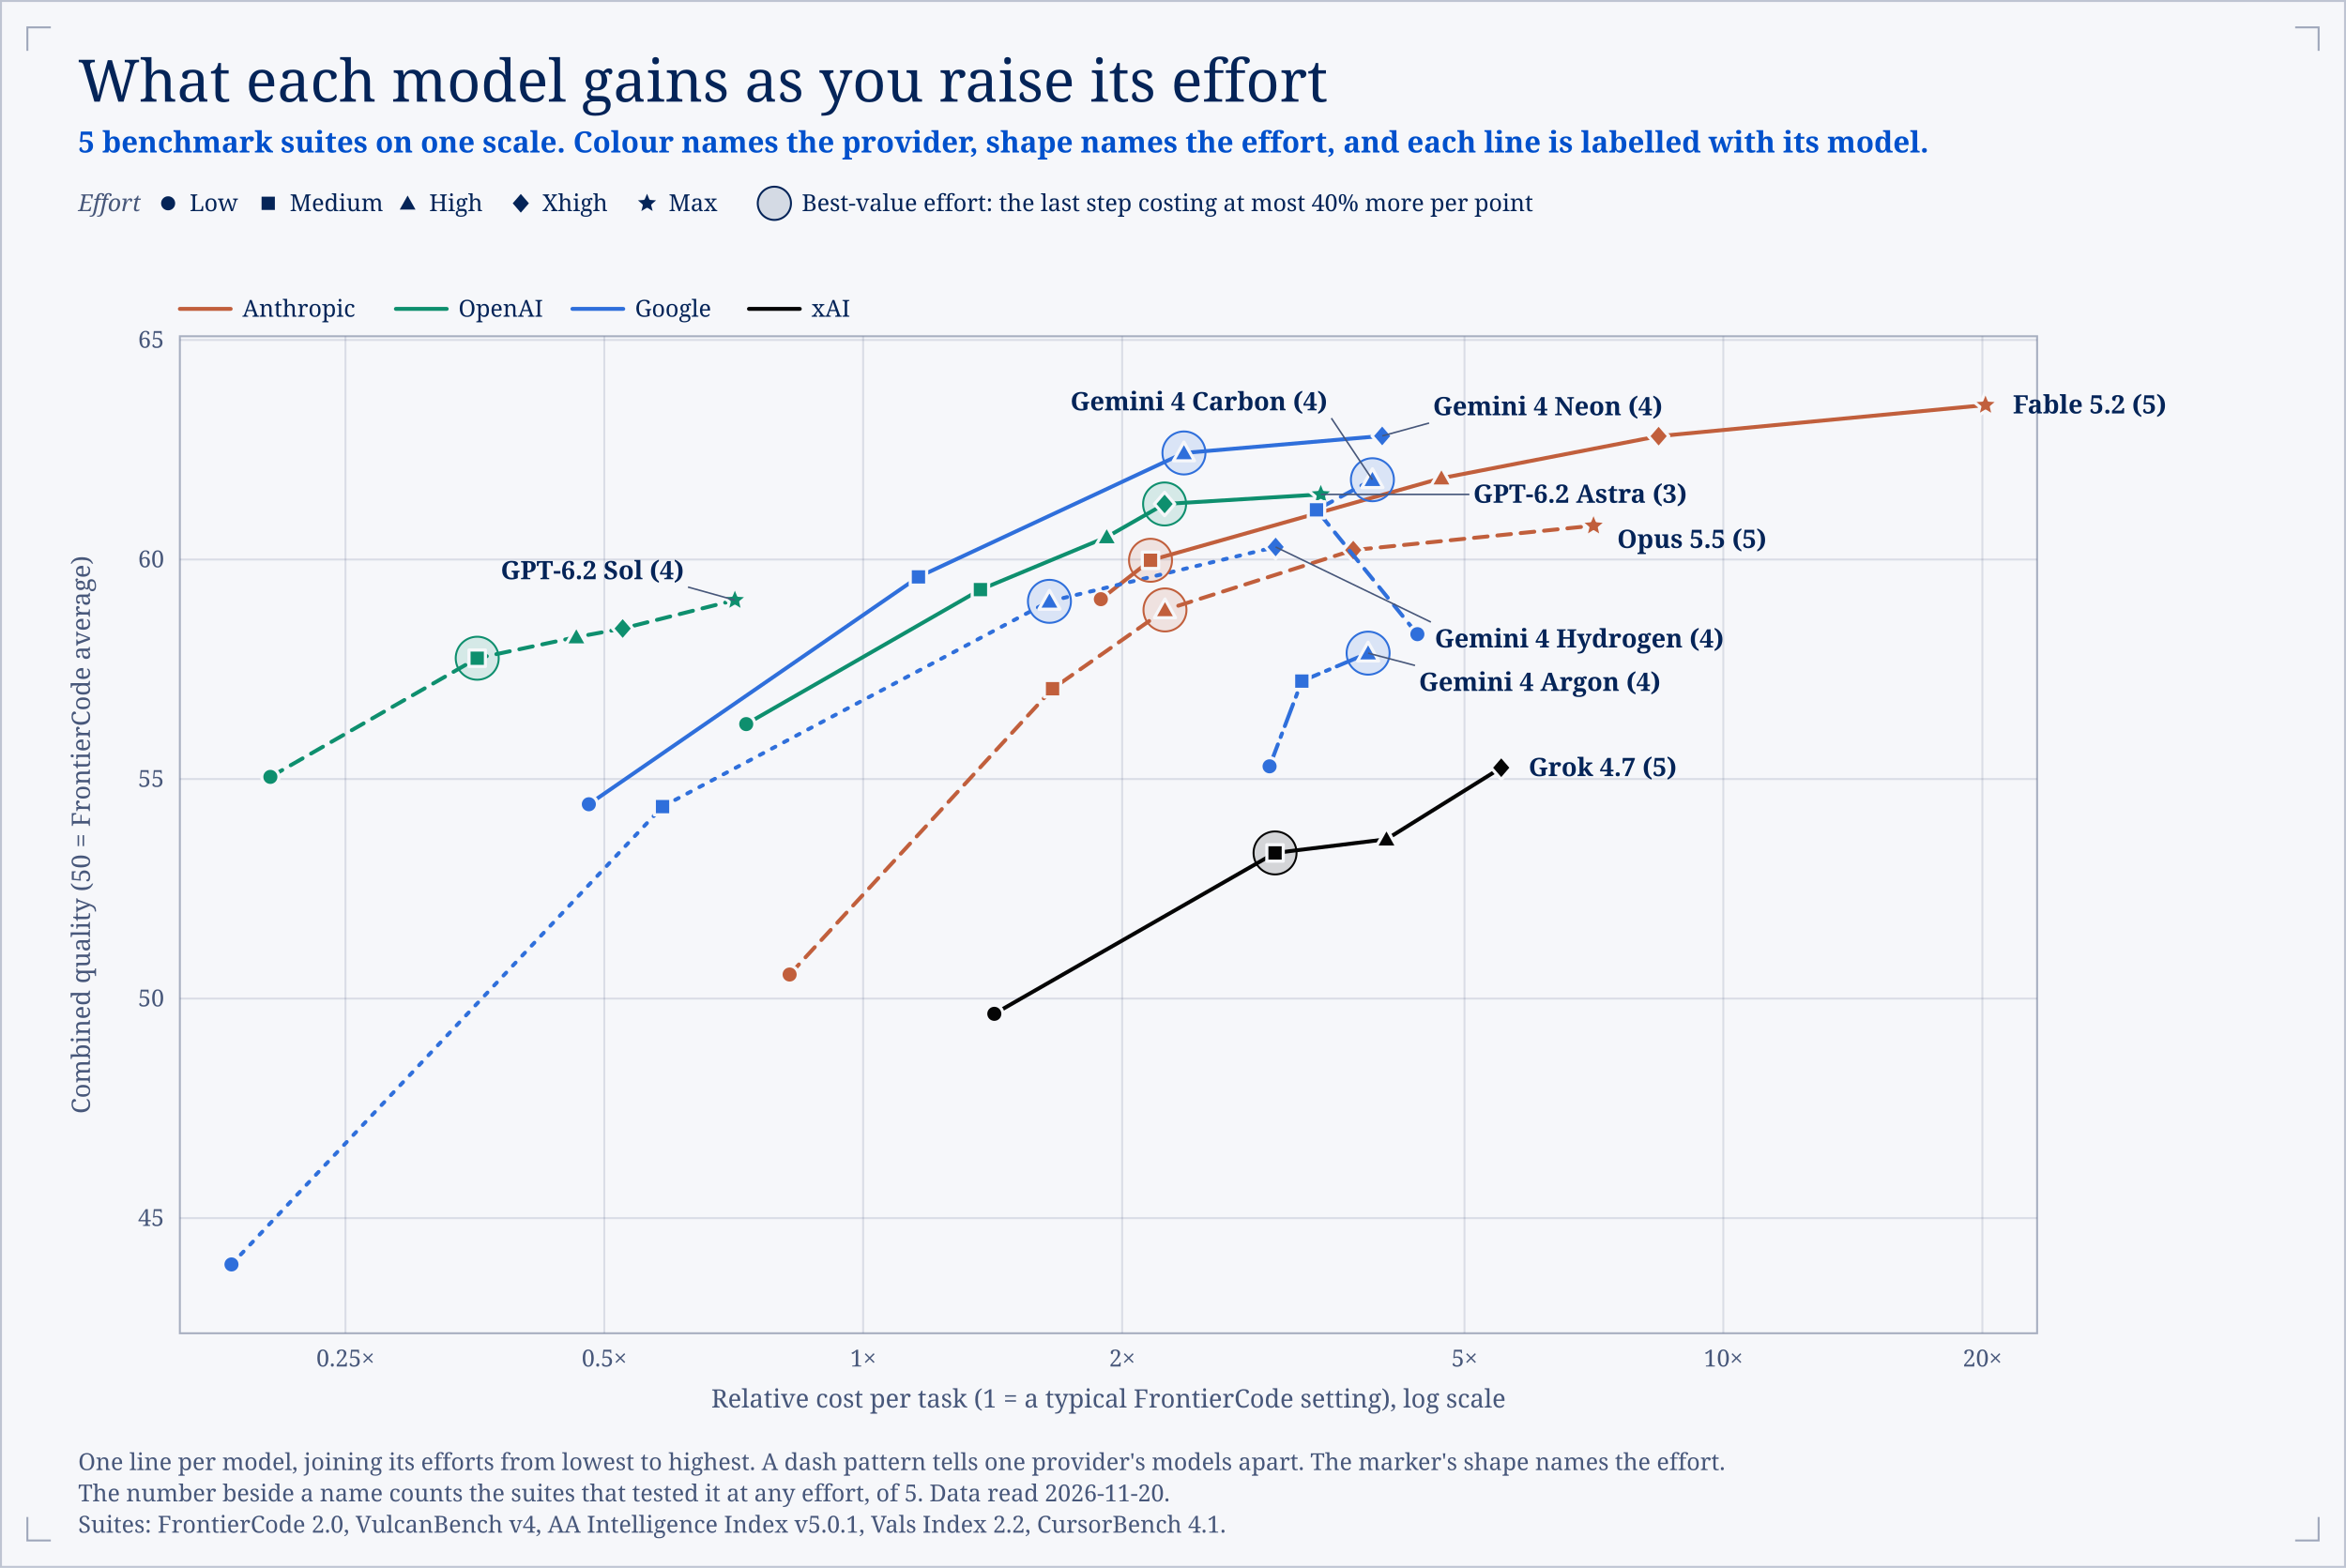
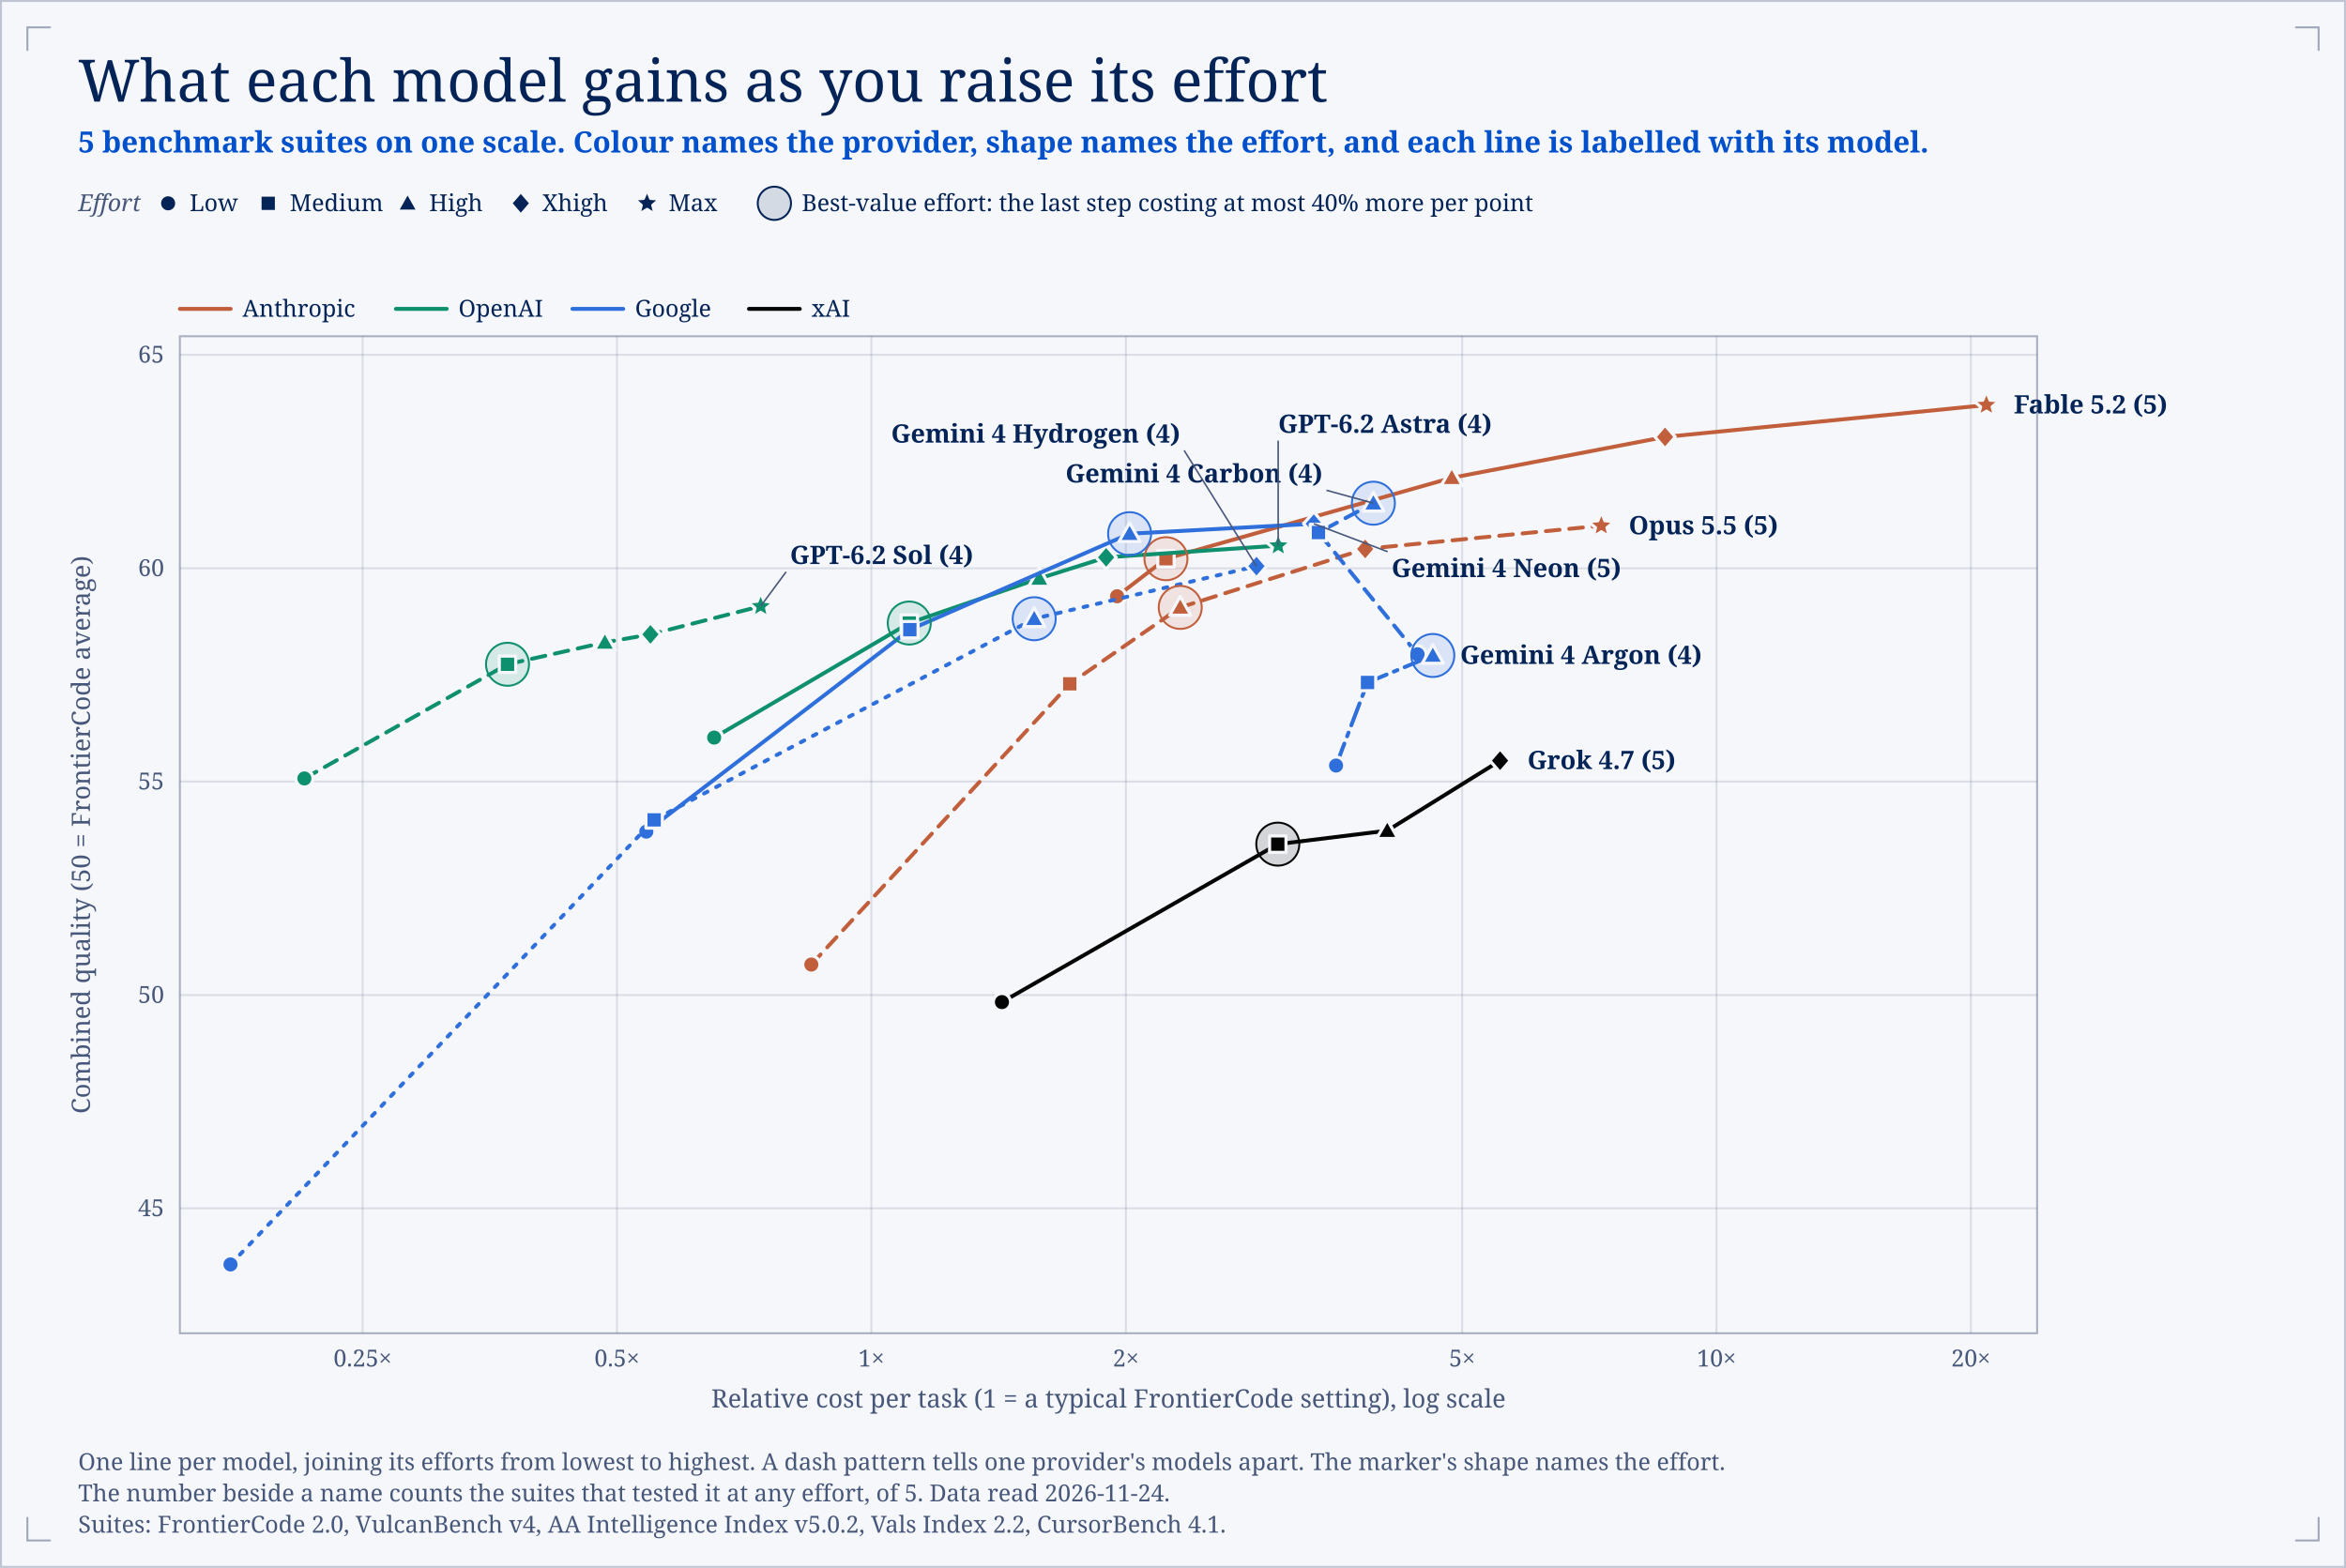
<svg xmlns="http://www.w3.org/2000/svg" viewBox="0 0 1200 802" width="1200" height="802" role="img">
  <rect width="1200" height="802" fill="#F6F7FA" />
  <rect x=".5" y=".5" width="1199" height="801" fill="none" stroke="#47577A" stroke-opacity=".32" />
  <path d="M14 26V14H26M1174 14H1186V26M14 776V788H26M1174 788H1186V776" fill="none" stroke="#47577A" stroke-opacity=".5" />
  <text x="40.0" y="52.0" font-size="30" fill="#042458" font-family="Didot,'Bodoni MT',Georgia,serif">What each model gains as you raise its effort</text>
  <text x="40.0" y="78.0" font-family="Baskerville,Georgia,serif" font-size="15" fill="#0050CC" font-weight="600">5 benchmark suites on one scale. Colour names the provider, shape names the effort, and each line is labelled with its model.</text>
  <text x="40.0" y="108.0" font-family="Baskerville,Georgia,serif" font-size="12" fill="#47577A" font-style="italic">Effort</text>
  <circle class="key" data-effort="low" data-x="86.0" data-y="104.0" cx="86.0" cy="104.0" r="4.4" fill="#042458" stroke="#F6F7FA" stroke-width="1.6" stroke-linejoin="round" />
  <text x="97.0" y="108.0" font-family="Baskerville,Georgia,serif" font-size="12" fill="#042458" class="legend">Low</text>
  <polygon class="key" data-effort="medium" data-x="137.2" data-y="104.0" points="133.0,99.8 141.4,99.8 141.4,108.2 133.0,108.2" fill="#042458" stroke="#F6F7FA" stroke-width="1.6" stroke-linejoin="round" />
  <text x="148.2" y="108.0" font-family="Baskerville,Georgia,serif" font-size="12" fill="#042458" class="legend">Medium</text>
  <polygon class="key" data-effort="high" data-x="208.5" data-y="104.0" points="208.5,98.4 213.9,108.0 203.1,108.0" fill="#042458" stroke="#F6F7FA" stroke-width="1.6" stroke-linejoin="round" />
  <text x="219.5" y="108.0" font-family="Baskerville,Georgia,serif" font-size="12" fill="#042458" class="legend">High</text>
  <polygon class="key" data-effort="xhigh" data-x="266.4" data-y="104.0" points="266.4,98.0 271.6,104.0 266.4,110.0 261.2,104.0" fill="#042458" stroke="#F6F7FA" stroke-width="1.6" stroke-linejoin="round" />
  <text x="277.4" y="108.0" font-family="Baskerville,Georgia,serif" font-size="12" fill="#042458" class="legend">Xhigh</text>
  <polygon class="key" data-effort="max" data-x="331.0" data-y="104.0" points="331.0,97.0 332.8,101.5 337.6,101.8 333.9,105.0 335.1,109.7 331.0,107.1 326.8,109.7 328.0,105.0 324.3,101.8 329.1,101.5" fill="#042458" stroke="#F6F7FA" stroke-width="1.6" stroke-linejoin="round" />
  <text x="342.0" y="108.0" font-family="Baskerville,Georgia,serif" font-size="12" fill="#042458" class="legend">Max</text>
  <circle class="knee-halo" cx="396.1" cy="104.0" r="8.5" fill="#042458" fill-opacity=".14" />
  <circle class="key-knee" cx="396.1" cy="104.0" r="8.5" fill="none" stroke="#042458" stroke-width="1" />
  <text x="410.1" y="108.0" font-family="Baskerville,Georgia,serif" font-size="12" fill="#042458" class="legend">Best-value effort: the last step costing at most 40% more per point</text>
  <g transform="translate(0,26)">
-     <line x1="176.7" x2="176.7" y1="146.0" y2="656.0" stroke="#47577A" stroke-opacity=".16" />
-     <text x="176.7" y="673.0" font-family="Baskerville,Georgia,serif" font-size="12" fill="#47577A" text-anchor="middle">0.25×</text>
-     <line x1="309.1" x2="309.1" y1="146.0" y2="656.0" stroke="#47577A" stroke-opacity=".16" />
-     <text x="309.1" y="673.0" font-family="Baskerville,Georgia,serif" font-size="12" fill="#47577A" text-anchor="middle">0.5×</text>
-     <line x1="441.5" x2="441.5" y1="146.0" y2="656.0" stroke="#47577A" stroke-opacity=".16" />
-     <text x="441.5" y="673.0" font-family="Baskerville,Georgia,serif" font-size="12" fill="#47577A" text-anchor="middle">1×</text>
-     <line x1="574.0" x2="574.0" y1="146.0" y2="656.0" stroke="#47577A" stroke-opacity=".16" />
-     <text x="574.0" y="673.0" font-family="Baskerville,Georgia,serif" font-size="12" fill="#47577A" text-anchor="middle">2×</text>
-     <line x1="749.1" x2="749.1" y1="146.0" y2="656.0" stroke="#47577A" stroke-opacity=".16" />
-     <text x="749.1" y="673.0" font-family="Baskerville,Georgia,serif" font-size="12" fill="#47577A" text-anchor="middle">5×</text>
-     <line x1="881.5" x2="881.5" y1="146.0" y2="656.0" stroke="#47577A" stroke-opacity=".16" />
-     <text x="881.5" y="673.0" font-family="Baskerville,Georgia,serif" font-size="12" fill="#47577A" text-anchor="middle">10×</text>
-     <line x1="1014.0" x2="1014.0" y1="146.0" y2="656.0" stroke="#47577A" stroke-opacity=".16" />
-     <text x="1014.0" y="673.0" font-family="Baskerville,Georgia,serif" font-size="12" fill="#47577A" text-anchor="middle">20×</text>
-     <line x1="92.0" x2="1042.0" y1="597.1" y2="597.1" stroke="#47577A" stroke-opacity=".16" />
-     <text x="84.0" y="601.1" font-family="Baskerville,Georgia,serif" font-size="12" fill="#47577A" text-anchor="end">45</text>
-     <line x1="92.0" x2="1042.0" y1="484.8" y2="484.8" stroke="#47577A" stroke-opacity=".16" />
-     <text x="84.0" y="488.8" font-family="Baskerville,Georgia,serif" font-size="12" fill="#47577A" text-anchor="end">50</text>
-     <line x1="92.0" x2="1042.0" y1="372.5" y2="372.5" stroke="#47577A" stroke-opacity=".16" />
-     <text x="84.0" y="376.5" font-family="Baskerville,Georgia,serif" font-size="12" fill="#47577A" text-anchor="end">55</text>
-     <line x1="92.0" x2="1042.0" y1="260.2" y2="260.2" stroke="#47577A" stroke-opacity=".16" />
-     <text x="84.0" y="264.2" font-family="Baskerville,Georgia,serif" font-size="12" fill="#47577A" text-anchor="end">60</text>
-     <line x1="92.0" x2="1042.0" y1="147.9" y2="147.9" stroke="#47577A" stroke-opacity=".16" />
-     <text x="84.0" y="151.9" font-family="Baskerville,Georgia,serif" font-size="12" fill="#47577A" text-anchor="end">65</text>
+     <line x1="185.5" x2="185.5" y1="146.0" y2="656.0" stroke="#47577A" stroke-opacity=".16" />
+     <text x="185.5" y="673.0" font-family="Baskerville,Georgia,serif" font-size="12" fill="#47577A" text-anchor="middle">0.25×</text>
+     <line x1="315.6" x2="315.6" y1="146.0" y2="656.0" stroke="#47577A" stroke-opacity=".16" />
+     <text x="315.6" y="673.0" font-family="Baskerville,Georgia,serif" font-size="12" fill="#47577A" text-anchor="middle">0.5×</text>
+     <line x1="445.7" x2="445.7" y1="146.0" y2="656.0" stroke="#47577A" stroke-opacity=".16" />
+     <text x="445.7" y="673.0" font-family="Baskerville,Georgia,serif" font-size="12" fill="#47577A" text-anchor="middle">1×</text>
+     <line x1="575.9" x2="575.9" y1="146.0" y2="656.0" stroke="#47577A" stroke-opacity=".16" />
+     <text x="575.9" y="673.0" font-family="Baskerville,Georgia,serif" font-size="12" fill="#47577A" text-anchor="middle">2×</text>
+     <line x1="747.9" x2="747.9" y1="146.0" y2="656.0" stroke="#47577A" stroke-opacity=".16" />
+     <text x="747.9" y="673.0" font-family="Baskerville,Georgia,serif" font-size="12" fill="#47577A" text-anchor="middle">5×</text>
+     <line x1="878.0" x2="878.0" y1="146.0" y2="656.0" stroke="#47577A" stroke-opacity=".16" />
+     <text x="878.0" y="673.0" font-family="Baskerville,Georgia,serif" font-size="12" fill="#47577A" text-anchor="middle">10×</text>
+     <line x1="1008.1" x2="1008.1" y1="146.0" y2="656.0" stroke="#47577A" stroke-opacity=".16" />
+     <text x="1008.1" y="673.0" font-family="Baskerville,Georgia,serif" font-size="12" fill="#47577A" text-anchor="middle">20×</text>
+     <line x1="92.0" x2="1042.0" y1="592.1" y2="592.1" stroke="#47577A" stroke-opacity=".16" />
+     <text x="84.0" y="596.1" font-family="Baskerville,Georgia,serif" font-size="12" fill="#47577A" text-anchor="end">45</text>
+     <line x1="92.0" x2="1042.0" y1="483.0" y2="483.0" stroke="#47577A" stroke-opacity=".16" />
+     <text x="84.0" y="487.0" font-family="Baskerville,Georgia,serif" font-size="12" fill="#47577A" text-anchor="end">50</text>
+     <line x1="92.0" x2="1042.0" y1="373.8" y2="373.8" stroke="#47577A" stroke-opacity=".16" />
+     <text x="84.0" y="377.8" font-family="Baskerville,Georgia,serif" font-size="12" fill="#47577A" text-anchor="end">55</text>
+     <line x1="92.0" x2="1042.0" y1="264.7" y2="264.7" stroke="#47577A" stroke-opacity=".16" />
+     <text x="84.0" y="268.7" font-family="Baskerville,Georgia,serif" font-size="12" fill="#47577A" text-anchor="end">60</text>
+     <line x1="92.0" x2="1042.0" y1="155.5" y2="155.5" stroke="#47577A" stroke-opacity=".16" />
+     <text x="84.0" y="159.5" font-family="Baskerville,Georgia,serif" font-size="12" fill="#47577A" text-anchor="end">65</text>
    <rect x="92.0" y="146.0" width="950.0" height="510.0" fill="none" stroke="#47577A" stroke-opacity=".45" />
    <text x="567.0" y="694.0" font-family="Baskerville,Georgia,serif" font-size="13" fill="#47577A" text-anchor="middle">Relative cost per task (1 = a typical FrontierCode setting), log scale</text>
    <text transform="translate(46.0,401.0) rotate(-90)" font-family="Baskerville,Georgia,serif" font-size="13" fill="#47577A" text-anchor="middle">Combined quality (50 = FrontierCode average)</text>
    <line x1="92.0" x2="118.0" y1="132.0" y2="132.0" stroke="#C15F3C" stroke-width="2" stroke-linecap="round" />
    <text x="124.0" y="136.0" font-family="Baskerville,Georgia,serif" font-size="12" fill="#042458" class="legend">Anthropic</text>
    <line x1="202.5" x2="228.5" y1="132.0" y2="132.0" stroke="#0E8F6E" stroke-width="2" stroke-linecap="round" />
    <text x="234.5" y="136.0" font-family="Baskerville,Georgia,serif" font-size="12" fill="#042458" class="legend">OpenAI</text>
    <line x1="292.8" x2="318.8" y1="132.0" y2="132.0" stroke="#2F6FDB" stroke-width="2" stroke-linecap="round" />
    <text x="324.8" y="136.0" font-family="Baskerville,Georgia,serif" font-size="12" fill="#042458" class="legend">Google</text>
    <line x1="383.1" x2="409.1" y1="132.0" y2="132.0" stroke="#050505" stroke-width="2" stroke-linecap="round" />
    <text x="415.1" y="136.0" font-family="Baskerville,Georgia,serif" font-size="12" fill="#042458" class="legend">xAI</text>
-     <circle class="knee-halo" cx="588.5" cy="260.6" r="11" fill="#C15F3C" fill-opacity=".14" />
-     <circle class="knee-halo" cx="595.9" cy="286.0" r="11" fill="#C15F3C" fill-opacity=".14" />
-     <circle class="knee-halo" cx="595.7" cy="231.8" r="11" fill="#0E8F6E" fill-opacity=".14" />
-     <circle class="knee-halo" cx="244.1" cy="310.7" r="11" fill="#0E8F6E" fill-opacity=".14" />
-     <circle class="knee-halo" cx="605.6" cy="205.7" r="11" fill="#2F6FDB" fill-opacity=".14" />
-     <circle class="knee-halo" cx="702.0" cy="219.4" r="11" fill="#2F6FDB" fill-opacity=".14" />
-     <circle class="knee-halo" cx="536.8" cy="281.6" r="11" fill="#2F6FDB" fill-opacity=".14" />
-     <circle class="knee-halo" cx="699.8" cy="308.1" r="11" fill="#2F6FDB" fill-opacity=".14" />
-     <circle class="knee-halo" cx="652.2" cy="410.3" r="11" fill="#050505" fill-opacity=".14" />
-     <polyline class="series" data-model="Fable 5.2" data-suites="5" points="563.1,280.5 588.5,260.6 737.3,218.6 848.4,197.1 1015.6,181.2" fill="none" stroke="#C15F3C" stroke-width="2" stroke-linejoin="round" stroke-linecap="round" />
-     <circle class="point" data-effort="low" data-x="563.1" data-y="280.5" cx="563.1" cy="280.5" r="4.4" fill="#C15F3C" stroke="#F6F7FA" stroke-width="1.6" stroke-linejoin="round" />
-     <polygon class="point" data-effort="medium" data-x="588.5" data-y="260.6" points="584.3,256.4 592.7,256.4 592.7,264.8 584.3,264.8" fill="#C15F3C" stroke="#F6F7FA" stroke-width="1.6" stroke-linejoin="round" />
-     <polygon class="point" data-effort="high" data-x="737.3" data-y="218.6" points="737.3,213.0 742.7,222.6 731.9,222.6" fill="#C15F3C" stroke="#F6F7FA" stroke-width="1.6" stroke-linejoin="round" />
-     <polygon class="point" data-effort="xhigh" data-x="848.4" data-y="197.1" points="848.4,191.1 853.6,197.1 848.4,203.1 843.2,197.1" fill="#C15F3C" stroke="#F6F7FA" stroke-width="1.6" stroke-linejoin="round" />
-     <polygon class="point" data-effort="max" data-x="1015.6" data-y="181.2" points="1015.6,174.2 1017.4,178.7 1022.3,179.0 1018.6,182.1 1019.7,186.8 1015.6,184.3 1011.5,186.8 1012.7,182.1 1008.9,179.0 1013.8,178.7" fill="#C15F3C" stroke="#F6F7FA" stroke-width="1.6" stroke-linejoin="round" />
-     <polyline class="series" data-model="Opus 5.5" data-suites="5" points="403.9,472.5 538.4,326.3 595.9,286.0 692.2,255.4 815.1,242.9" fill="none" stroke="#C15F3C" stroke-width="2" stroke-dasharray="7 5" stroke-linejoin="round" stroke-linecap="round" />
-     <circle class="point" data-effort="low" data-x="403.9" data-y="472.5" cx="403.9" cy="472.5" r="4.4" fill="#C15F3C" stroke="#F6F7FA" stroke-width="1.6" stroke-linejoin="round" />
-     <polygon class="point" data-effort="medium" data-x="538.4" data-y="326.3" points="534.2,322.1 542.6,322.1 542.6,330.5 534.2,330.5" fill="#C15F3C" stroke="#F6F7FA" stroke-width="1.6" stroke-linejoin="round" />
-     <polygon class="point" data-effort="high" data-x="595.9" data-y="286.0" points="595.9,280.4 601.3,290.0 590.5,290.0" fill="#C15F3C" stroke="#F6F7FA" stroke-width="1.6" stroke-linejoin="round" />
-     <polygon class="point" data-effort="xhigh" data-x="692.2" data-y="255.4" points="692.2,249.4 697.4,255.4 692.2,261.4 687.0,255.4" fill="#C15F3C" stroke="#F6F7FA" stroke-width="1.6" stroke-linejoin="round" />
-     <polygon class="point" data-effort="max" data-x="815.1" data-y="242.9" points="815.1,235.9 816.9,240.4 821.8,240.8 818.1,243.9 819.2,248.6 815.1,246.0 811.0,248.6 812.2,243.9 808.5,240.8 813.3,240.4" fill="#C15F3C" stroke="#F6F7FA" stroke-width="1.6" stroke-linejoin="round" />
-     <polyline class="series" data-model="GPT-6.2 Astra" data-suites="3" points="381.7,344.4 501.5,275.6 566.1,248.7 595.7,231.8 675.6,226.9" fill="none" stroke="#0E8F6E" stroke-width="2" stroke-linejoin="round" stroke-linecap="round" />
-     <circle class="point" data-effort="low" data-x="381.7" data-y="344.4" cx="381.7" cy="344.4" r="4.4" fill="#0E8F6E" stroke="#F6F7FA" stroke-width="1.6" stroke-linejoin="round" />
-     <polygon class="point" data-effort="medium" data-x="501.5" data-y="275.6" points="497.3,271.4 505.7,271.4 505.7,279.8 497.3,279.8" fill="#0E8F6E" stroke="#F6F7FA" stroke-width="1.6" stroke-linejoin="round" />
-     <polygon class="point" data-effort="high" data-x="566.1" data-y="248.7" points="566.1,243.1 571.5,252.7 560.7,252.7" fill="#0E8F6E" stroke="#F6F7FA" stroke-width="1.6" stroke-linejoin="round" />
-     <polygon class="point" data-effort="xhigh" data-x="595.7" data-y="231.8" points="595.7,225.8 600.9,231.8 595.7,237.8 590.5,231.8" fill="#0E8F6E" stroke="#F6F7FA" stroke-width="1.6" stroke-linejoin="round" />
-     <polygon class="point" data-effort="max" data-x="675.6" data-y="226.9" points="675.6,219.9 677.4,224.4 682.3,224.7 678.6,227.9 679.7,232.6 675.6,230.0 671.5,232.6 672.7,227.9 668.9,224.7 673.8,224.4" fill="#0E8F6E" stroke="#F6F7FA" stroke-width="1.6" stroke-linejoin="round" />
-     <polyline class="series" data-model="GPT-6.2 Sol" data-suites="4" points="138.3,371.4 244.1,310.7 294.8,299.9 318.5,295.5 375.9,281.0" fill="none" stroke="#0E8F6E" stroke-width="2" stroke-dasharray="7 5" stroke-linejoin="round" stroke-linecap="round" />
-     <circle class="point" data-effort="low" data-x="138.3" data-y="371.4" cx="138.3" cy="371.4" r="4.4" fill="#0E8F6E" stroke="#F6F7FA" stroke-width="1.6" stroke-linejoin="round" />
-     <polygon class="point" data-effort="medium" data-x="244.1" data-y="310.7" points="239.9,306.5 248.3,306.5 248.3,314.9 239.9,314.9" fill="#0E8F6E" stroke="#F6F7FA" stroke-width="1.6" stroke-linejoin="round" />
-     <polygon class="point" data-effort="high" data-x="294.8" data-y="299.9" points="294.8,294.3 300.2,303.9 289.4,303.9" fill="#0E8F6E" stroke="#F6F7FA" stroke-width="1.6" stroke-linejoin="round" />
-     <polygon class="point" data-effort="xhigh" data-x="318.5" data-y="295.5" points="318.5,289.5 323.7,295.5 318.5,301.5 313.3,295.5" fill="#0E8F6E" stroke="#F6F7FA" stroke-width="1.6" stroke-linejoin="round" />
-     <polygon class="point" data-effort="max" data-x="375.9" data-y="281.0" points="375.9,274.0 377.7,278.5 382.6,278.8 378.9,281.9 380.0,286.6 375.9,284.1 371.8,286.6 373.0,281.9 369.3,278.8 374.1,278.5" fill="#0E8F6E" stroke="#F6F7FA" stroke-width="1.6" stroke-linejoin="round" />
-     <polyline class="series" data-model="Gemini 4 Neon" data-suites="4" points="301.2,385.4 469.8,269.1 605.6,205.7 707.0,197.0" fill="none" stroke="#2F6FDB" stroke-width="2" stroke-linejoin="round" stroke-linecap="round" />
-     <circle class="point" data-effort="low" data-x="301.2" data-y="385.4" cx="301.2" cy="385.4" r="4.4" fill="#2F6FDB" stroke="#F6F7FA" stroke-width="1.6" stroke-linejoin="round" />
-     <polygon class="point" data-effort="medium" data-x="469.8" data-y="269.1" points="465.6,264.9 474.0,264.9 474.0,273.3 465.6,273.3" fill="#2F6FDB" stroke="#F6F7FA" stroke-width="1.6" stroke-linejoin="round" />
-     <polygon class="point" data-effort="high" data-x="605.6" data-y="205.7" points="605.6,200.1 611.0,209.7 600.2,209.7" fill="#2F6FDB" stroke="#F6F7FA" stroke-width="1.6" stroke-linejoin="round" />
-     <polygon class="point" data-effort="xhigh" data-x="707.0" data-y="197.0" points="707.0,191.0 712.2,197.0 707.0,203.0 701.8,197.0" fill="#2F6FDB" stroke="#F6F7FA" stroke-width="1.6" stroke-linejoin="round" />
-     <polyline class="series" data-model="Gemini 4 Carbon" data-suites="4" points="725.0,298.4 673.4,234.8 702.0,219.4" fill="none" stroke="#2F6FDB" stroke-width="2" stroke-dasharray="7 5" stroke-linejoin="round" stroke-linecap="round" />
-     <circle class="point" data-effort="low" data-x="725.0" data-y="298.4" cx="725.0" cy="298.4" r="4.4" fill="#2F6FDB" stroke="#F6F7FA" stroke-width="1.6" stroke-linejoin="round" />
-     <polygon class="point" data-effort="medium" data-x="673.4" data-y="234.8" points="669.2,230.6 677.6,230.6 677.6,239.0 669.2,239.0" fill="#2F6FDB" stroke="#F6F7FA" stroke-width="1.6" stroke-linejoin="round" />
-     <polygon class="point" data-effort="high" data-x="702.0" data-y="219.4" points="702.0,213.8 707.4,223.4 696.6,223.4" fill="#2F6FDB" stroke="#F6F7FA" stroke-width="1.6" stroke-linejoin="round" />
-     <polyline class="series" data-model="Gemini 4 Hydrogen" data-suites="4" points="118.4,620.8 338.9,386.6 536.8,281.6 652.5,253.8" fill="none" stroke="#2F6FDB" stroke-width="2" stroke-dasharray="2 5" stroke-linejoin="round" stroke-linecap="round" />
-     <circle class="point" data-effort="low" data-x="118.4" data-y="620.8" cx="118.4" cy="620.8" r="4.4" fill="#2F6FDB" stroke="#F6F7FA" stroke-width="1.6" stroke-linejoin="round" />
-     <polygon class="point" data-effort="medium" data-x="338.9" data-y="386.6" points="334.7,382.4 343.1,382.4 343.1,390.8 334.7,390.8" fill="#2F6FDB" stroke="#F6F7FA" stroke-width="1.6" stroke-linejoin="round" />
-     <polygon class="point" data-effort="high" data-x="536.8" data-y="281.6" points="536.8,276.0 542.2,285.6 531.4,285.6" fill="#2F6FDB" stroke="#F6F7FA" stroke-width="1.6" stroke-linejoin="round" />
-     <polygon class="point" data-effort="xhigh" data-x="652.5" data-y="253.8" points="652.5,247.8 657.7,253.8 652.5,259.8 647.3,253.8" fill="#2F6FDB" stroke="#F6F7FA" stroke-width="1.6" stroke-linejoin="round" />
-     <polyline class="series" data-model="Gemini 4 Argon" data-suites="4" points="649.4,366.0 665.9,322.4 699.8,308.1" fill="none" stroke="#2F6FDB" stroke-width="2" stroke-dasharray="12 4 2 4" stroke-linejoin="round" stroke-linecap="round" />
-     <circle class="point" data-effort="low" data-x="649.4" data-y="366.0" cx="649.4" cy="366.0" r="4.4" fill="#2F6FDB" stroke="#F6F7FA" stroke-width="1.6" stroke-linejoin="round" />
-     <polygon class="point" data-effort="medium" data-x="665.9" data-y="322.4" points="661.7,318.2 670.1,318.2 670.1,326.6 661.7,326.6" fill="#2F6FDB" stroke="#F6F7FA" stroke-width="1.6" stroke-linejoin="round" />
-     <polygon class="point" data-effort="high" data-x="699.8" data-y="308.1" points="699.8,302.5 705.2,312.1 694.4,312.1" fill="#2F6FDB" stroke="#F6F7FA" stroke-width="1.6" stroke-linejoin="round" />
-     <polyline class="series" data-model="Grok 4.7" data-suites="5" points="508.6,492.6 652.2,410.3 709.2,403.3 767.9,366.7" fill="none" stroke="#050505" stroke-width="2" stroke-linejoin="round" stroke-linecap="round" />
-     <circle class="point" data-effort="low" data-x="508.6" data-y="492.6" cx="508.6" cy="492.6" r="4.4" fill="#050505" stroke="#F6F7FA" stroke-width="1.6" stroke-linejoin="round" />
-     <polygon class="point" data-effort="medium" data-x="652.2" data-y="410.3" points="648.0,406.1 656.4,406.1 656.4,414.5 648.0,414.5" fill="#050505" stroke="#F6F7FA" stroke-width="1.6" stroke-linejoin="round" />
-     <polygon class="point" data-effort="high" data-x="709.2" data-y="403.3" points="709.2,397.7 714.6,407.3 703.8,407.3" fill="#050505" stroke="#F6F7FA" stroke-width="1.6" stroke-linejoin="round" />
-     <polygon class="point" data-effort="xhigh" data-x="767.9" data-y="366.7" points="767.9,360.7 773.1,366.7 767.9,372.7 762.7,366.7" fill="#050505" stroke="#F6F7FA" stroke-width="1.6" stroke-linejoin="round" />
-     <circle class="knee" data-model="Fable 5.2" cx="588.5" cy="260.6" r="11" fill="none" stroke="#C15F3C" stroke-width="1" />
-     <circle class="knee" data-model="Opus 5.5" cx="595.9" cy="286.0" r="11" fill="none" stroke="#C15F3C" stroke-width="1" />
-     <circle class="knee" data-model="GPT-6.2 Astra" cx="595.7" cy="231.8" r="11" fill="none" stroke="#0E8F6E" stroke-width="1" />
-     <circle class="knee" data-model="GPT-6.2 Sol" cx="244.1" cy="310.7" r="11" fill="none" stroke="#0E8F6E" stroke-width="1" />
-     <circle class="knee" data-model="Gemini 4 Neon" cx="605.6" cy="205.7" r="11" fill="none" stroke="#2F6FDB" stroke-width="1" />
-     <circle class="knee" data-model="Gemini 4 Carbon" cx="702.0" cy="219.4" r="11" fill="none" stroke="#2F6FDB" stroke-width="1" />
-     <circle class="knee" data-model="Gemini 4 Hydrogen" cx="536.8" cy="281.6" r="11" fill="none" stroke="#2F6FDB" stroke-width="1" />
-     <circle class="knee" data-model="Gemini 4 Argon" cx="699.8" cy="308.1" r="11" fill="none" stroke="#2F6FDB" stroke-width="1" />
-     <circle class="knee" data-model="Grok 4.7" cx="652.2" cy="410.3" r="11" fill="none" stroke="#050505" stroke-width="1" />
-     <text x="1029.6" y="185.5" font-family="Baskerville,Georgia,serif" font-size="13" fill="#042458" text-anchor="start" font-weight="600" class="line-label">Fable 5.2 (5)</text>
-     <line class="leader" x1="707.0" y1="197.0" x2="731.0" y2="190.4" stroke="#47577A" stroke-width="0.8" />
-     <text x="733.0" y="186.4" font-family="Baskerville,Georgia,serif" font-size="13" fill="#042458" text-anchor="start" font-weight="600" class="line-label">Gemini 4 Neon (4)</text>
-     <line class="leader" x1="702.0" y1="219.4" x2="681.0" y2="187.9" stroke="#47577A" stroke-width="0.8" />
-     <text x="679.0" y="183.9" font-family="Baskerville,Georgia,serif" font-size="13" fill="#042458" text-anchor="end" font-weight="600" class="line-label">Gemini 4 Carbon (4)</text>
-     <line class="leader" x1="675.6" y1="226.9" x2="751.6" y2="226.9" stroke="#47577A" stroke-width="0.8" />
-     <text x="753.6" y="231.2" font-family="Baskerville,Georgia,serif" font-size="13" fill="#042458" text-anchor="start" font-weight="600" class="line-label">GPT-6.2 Astra (3)</text>
-     <text x="827.2" y="254.3" font-family="Baskerville,Georgia,serif" font-size="13" fill="#042458" text-anchor="start" font-weight="600" class="line-label">Opus 5.5 (5)</text>
-     <line class="leader" x1="652.5" y1="253.8" x2="731.9" y2="292.2" stroke="#47577A" stroke-width="0.8" />
-     <text x="733.9" y="305.2" font-family="Baskerville,Georgia,serif" font-size="13" fill="#042458" text-anchor="start" font-weight="600" class="line-label">Gemini 4 Hydrogen (4)</text>
-     <line class="leader" x1="375.9" y1="281.0" x2="351.9" y2="274.3" stroke="#47577A" stroke-width="0.8" />
-     <text x="349.9" y="270.3" font-family="Baskerville,Georgia,serif" font-size="13" fill="#042458" text-anchor="end" font-weight="600" class="line-label">GPT-6.2 Sol (4)</text>
-     <line class="leader" x1="699.8" y1="308.1" x2="723.8" y2="314.4" stroke="#47577A" stroke-width="0.8" />
-     <text x="725.8" y="327.4" font-family="Baskerville,Georgia,serif" font-size="13" fill="#042458" text-anchor="start" font-weight="600" class="line-label">Gemini 4 Argon (4)</text>
-     <text x="781.9" y="371.0" font-family="Baskerville,Georgia,serif" font-size="13" fill="#042458" text-anchor="start" font-weight="600" class="line-label">Grok 4.7 (5)</text>
+     <circle class="knee-halo" cx="596.4" cy="259.8" r="11" fill="#C15F3C" fill-opacity=".14" />
+     <circle class="knee-halo" cx="603.7" cy="284.7" r="11" fill="#C15F3C" fill-opacity=".14" />
+     <circle class="knee-halo" cx="465.1" cy="292.7" r="11" fill="#0E8F6E" fill-opacity=".14" />
+     <circle class="knee-halo" cx="259.6" cy="313.8" r="11" fill="#0E8F6E" fill-opacity=".14" />
+     <circle class="knee-halo" cx="577.8" cy="247.0" r="11" fill="#2F6FDB" fill-opacity=".14" />
+     <circle class="knee-halo" cx="702.5" cy="231.4" r="11" fill="#2F6FDB" fill-opacity=".14" />
+     <circle class="knee-halo" cx="529.0" cy="290.5" r="11" fill="#2F6FDB" fill-opacity=".14" />
+     <circle class="knee-halo" cx="732.9" cy="309.3" r="11" fill="#2F6FDB" fill-opacity=".14" />
+     <circle class="knee-halo" cx="653.6" cy="405.8" r="11" fill="#050505" fill-opacity=".14" />
+     <polyline class="series" data-model="Fable 5.2" data-suites="5" points="571.4,279.0 596.4,259.8 742.6,218.4 851.7,197.5 1016.1,181.2" fill="none" stroke="#C15F3C" stroke-width="2" stroke-linejoin="round" stroke-linecap="round" />
+     <circle class="point" data-effort="low" data-x="571.4" data-y="279.0" cx="571.4" cy="279.0" r="4.4" fill="#C15F3C" stroke="#F6F7FA" stroke-width="1.6" stroke-linejoin="round" />
+     <polygon class="point" data-effort="medium" data-x="596.4" data-y="259.8" points="592.2,255.6 600.6,255.6 600.6,264.0 592.2,264.0" fill="#C15F3C" stroke="#F6F7FA" stroke-width="1.6" stroke-linejoin="round" />
+     <polygon class="point" data-effort="high" data-x="742.6" data-y="218.4" points="742.6,212.8 748.0,222.4 737.2,222.4" fill="#C15F3C" stroke="#F6F7FA" stroke-width="1.6" stroke-linejoin="round" />
+     <polygon class="point" data-effort="xhigh" data-x="851.7" data-y="197.5" points="851.7,191.5 856.9,197.5 851.7,203.5 846.5,197.5" fill="#C15F3C" stroke="#F6F7FA" stroke-width="1.6" stroke-linejoin="round" />
+     <polygon class="point" data-effort="max" data-x="1016.1" data-y="181.2" points="1016.1,174.2 1017.9,178.7 1022.7,179.0 1019.0,182.1 1020.2,186.8 1016.1,184.3 1011.9,186.8 1013.1,182.1 1009.4,179.0 1014.2,178.7" fill="#C15F3C" stroke="#F6F7FA" stroke-width="1.6" stroke-linejoin="round" />
+     <polyline class="series" data-model="Opus 5.5" data-suites="5" points="415.0,467.4 547.2,323.8 603.7,284.7 698.3,254.8 819.1,242.9" fill="none" stroke="#C15F3C" stroke-width="2" stroke-dasharray="7 5" stroke-linejoin="round" stroke-linecap="round" />
+     <circle class="point" data-effort="low" data-x="415.0" data-y="467.4" cx="415.0" cy="467.4" r="4.4" fill="#C15F3C" stroke="#F6F7FA" stroke-width="1.6" stroke-linejoin="round" />
+     <polygon class="point" data-effort="medium" data-x="547.2" data-y="323.8" points="543.0,319.6 551.4,319.6 551.4,328.0 543.0,328.0" fill="#C15F3C" stroke="#F6F7FA" stroke-width="1.6" stroke-linejoin="round" />
+     <polygon class="point" data-effort="high" data-x="603.7" data-y="284.7" points="603.7,279.1 609.1,288.7 598.3,288.7" fill="#C15F3C" stroke="#F6F7FA" stroke-width="1.6" stroke-linejoin="round" />
+     <polygon class="point" data-effort="xhigh" data-x="698.3" data-y="254.8" points="698.3,248.8 703.5,254.8 698.3,260.8 693.1,254.8" fill="#C15F3C" stroke="#F6F7FA" stroke-width="1.6" stroke-linejoin="round" />
+     <polygon class="point" data-effort="max" data-x="819.1" data-y="242.9" points="819.1,235.9 820.9,240.4 825.7,240.8 822.0,243.9 823.2,248.6 819.1,246.0 815.0,248.6 816.1,243.9 812.4,240.8 817.3,240.4" fill="#C15F3C" stroke="#F6F7FA" stroke-width="1.6" stroke-linejoin="round" />
+     <polyline class="series" data-model="GPT-6.2 Astra" data-suites="4" points="365.3,351.3 465.1,292.7 531.6,269.9 565.8,259.1 653.8,253.1" fill="none" stroke="#0E8F6E" stroke-width="2" stroke-linejoin="round" stroke-linecap="round" />
+     <circle class="point" data-effort="low" data-x="365.3" data-y="351.3" cx="365.3" cy="351.3" r="4.4" fill="#0E8F6E" stroke="#F6F7FA" stroke-width="1.6" stroke-linejoin="round" />
+     <polygon class="point" data-effort="medium" data-x="465.1" data-y="292.7" points="460.9,288.5 469.3,288.5 469.3,296.9 460.9,296.9" fill="#0E8F6E" stroke="#F6F7FA" stroke-width="1.6" stroke-linejoin="round" />
+     <polygon class="point" data-effort="high" data-x="531.6" data-y="269.9" points="531.6,264.3 537.0,273.9 526.2,273.9" fill="#0E8F6E" stroke="#F6F7FA" stroke-width="1.6" stroke-linejoin="round" />
+     <polygon class="point" data-effort="xhigh" data-x="565.8" data-y="259.1" points="565.8,253.1 571.0,259.1 565.8,265.1 560.6,259.1" fill="#0E8F6E" stroke="#F6F7FA" stroke-width="1.6" stroke-linejoin="round" />
+     <polygon class="point" data-effort="max" data-x="653.8" data-y="253.1" points="653.8,246.1 655.7,250.6 660.5,250.9 656.8,254.1 658.0,258.8 653.8,256.2 649.7,258.8 650.9,254.1 647.2,250.9 652.0,250.6" fill="#0E8F6E" stroke="#F6F7FA" stroke-width="1.6" stroke-linejoin="round" />
+     <polyline class="series" data-model="GPT-6.2 Sol" data-suites="4" points="155.7,372.2 259.6,313.8 309.4,302.6 332.7,298.5 389.1,284.1" fill="none" stroke="#0E8F6E" stroke-width="2" stroke-dasharray="7 5" stroke-linejoin="round" stroke-linecap="round" />
+     <circle class="point" data-effort="low" data-x="155.7" data-y="372.2" cx="155.7" cy="372.2" r="4.4" fill="#0E8F6E" stroke="#F6F7FA" stroke-width="1.6" stroke-linejoin="round" />
+     <polygon class="point" data-effort="medium" data-x="259.6" data-y="313.8" points="255.4,309.6 263.8,309.6 263.8,318.0 255.4,318.0" fill="#0E8F6E" stroke="#F6F7FA" stroke-width="1.6" stroke-linejoin="round" />
+     <polygon class="point" data-effort="high" data-x="309.4" data-y="302.6" points="309.4,297.0 314.8,306.6 304.0,306.6" fill="#0E8F6E" stroke="#F6F7FA" stroke-width="1.6" stroke-linejoin="round" />
+     <polygon class="point" data-effort="xhigh" data-x="332.7" data-y="298.5" points="332.7,292.5 337.9,298.5 332.7,304.5 327.5,298.5" fill="#0E8F6E" stroke="#F6F7FA" stroke-width="1.6" stroke-linejoin="round" />
+     <polygon class="point" data-effort="max" data-x="389.1" data-y="284.1" points="389.1,277.1 390.9,281.6 395.8,282.0 392.1,285.1 393.2,289.8 389.1,287.2 385.0,289.8 386.2,285.1 382.5,282.0 387.3,281.6" fill="#0E8F6E" stroke="#F6F7FA" stroke-width="1.6" stroke-linejoin="round" />
+     <polyline class="series" data-model="Gemini 4 Neon" data-suites="5" points="330.6,399.4 465.4,296.1 577.8,247.0 672.0,241.9" fill="none" stroke="#2F6FDB" stroke-width="2" stroke-linejoin="round" stroke-linecap="round" />
+     <circle class="point" data-effort="low" data-x="330.6" data-y="399.4" cx="330.6" cy="399.4" r="4.4" fill="#2F6FDB" stroke="#F6F7FA" stroke-width="1.6" stroke-linejoin="round" />
+     <polygon class="point" data-effort="medium" data-x="465.4" data-y="296.1" points="461.2,291.9 469.6,291.9 469.6,300.3 461.2,300.3" fill="#2F6FDB" stroke="#F6F7FA" stroke-width="1.6" stroke-linejoin="round" />
+     <polygon class="point" data-effort="high" data-x="577.8" data-y="247.0" points="577.8,241.4 583.2,251.0 572.4,251.0" fill="#2F6FDB" stroke="#F6F7FA" stroke-width="1.6" stroke-linejoin="round" />
+     <polygon class="point" data-effort="xhigh" data-x="672.0" data-y="241.9" points="672.0,235.9 677.2,241.9 672.0,247.9 666.8,241.9" fill="#2F6FDB" stroke="#F6F7FA" stroke-width="1.6" stroke-linejoin="round" />
+     <polyline class="series" data-model="Gemini 4 Carbon" data-suites="4" points="725.1,308.7 674.4,246.4 702.5,231.4" fill="none" stroke="#2F6FDB" stroke-width="2" stroke-dasharray="7 5" stroke-linejoin="round" stroke-linecap="round" />
+     <circle class="point" data-effort="low" data-x="725.1" data-y="308.7" cx="725.1" cy="308.7" r="4.4" fill="#2F6FDB" stroke="#F6F7FA" stroke-width="1.6" stroke-linejoin="round" />
+     <polygon class="point" data-effort="medium" data-x="674.4" data-y="246.4" points="670.2,242.2 678.6,242.2 678.6,250.6 670.2,250.6" fill="#2F6FDB" stroke="#F6F7FA" stroke-width="1.6" stroke-linejoin="round" />
+     <polygon class="point" data-effort="high" data-x="702.5" data-y="231.4" points="702.5,225.8 707.9,235.4 697.1,235.4" fill="#2F6FDB" stroke="#F6F7FA" stroke-width="1.6" stroke-linejoin="round" />
+     <polyline class="series" data-model="Gemini 4 Hydrogen" data-suites="4" points="117.9,620.8 334.6,393.4 529.0,290.5 642.7,263.6" fill="none" stroke="#2F6FDB" stroke-width="2" stroke-dasharray="2 5" stroke-linejoin="round" stroke-linecap="round" />
+     <circle class="point" data-effort="low" data-x="117.9" data-y="620.8" cx="117.9" cy="620.8" r="4.4" fill="#2F6FDB" stroke="#F6F7FA" stroke-width="1.6" stroke-linejoin="round" />
+     <polygon class="point" data-effort="medium" data-x="334.6" data-y="393.4" points="330.4,389.2 338.8,389.2 338.8,397.6 330.4,397.6" fill="#2F6FDB" stroke="#F6F7FA" stroke-width="1.6" stroke-linejoin="round" />
+     <polygon class="point" data-effort="high" data-x="529.0" data-y="290.5" points="529.0,284.9 534.4,294.5 523.6,294.5" fill="#2F6FDB" stroke="#F6F7FA" stroke-width="1.6" stroke-linejoin="round" />
+     <polygon class="point" data-effort="xhigh" data-x="642.7" data-y="263.6" points="642.7,257.6 647.9,263.6 642.7,269.6 637.5,263.6" fill="#2F6FDB" stroke="#F6F7FA" stroke-width="1.6" stroke-linejoin="round" />
+     <polyline class="series" data-model="Gemini 4 Argon" data-suites="4" points="683.4,365.6 699.5,323.1 732.9,309.3" fill="none" stroke="#2F6FDB" stroke-width="2" stroke-dasharray="12 4 2 4" stroke-linejoin="round" stroke-linecap="round" />
+     <circle class="point" data-effort="low" data-x="683.4" data-y="365.6" cx="683.4" cy="365.6" r="4.4" fill="#2F6FDB" stroke="#F6F7FA" stroke-width="1.6" stroke-linejoin="round" />
+     <polygon class="point" data-effort="medium" data-x="699.5" data-y="323.1" points="695.3,318.9 703.7,318.9 703.7,327.3 695.3,327.3" fill="#2F6FDB" stroke="#F6F7FA" stroke-width="1.6" stroke-linejoin="round" />
+     <polygon class="point" data-effort="high" data-x="732.9" data-y="309.3" points="732.9,303.7 738.3,313.3 727.5,313.3" fill="#2F6FDB" stroke="#F6F7FA" stroke-width="1.6" stroke-linejoin="round" />
+     <polyline class="series" data-model="Grok 4.7" data-suites="5" points="512.5,486.6 653.6,405.8 709.6,398.9 767.3,363.1" fill="none" stroke="#050505" stroke-width="2" stroke-linejoin="round" stroke-linecap="round" />
+     <circle class="point" data-effort="low" data-x="512.5" data-y="486.6" cx="512.5" cy="486.6" r="4.4" fill="#050505" stroke="#F6F7FA" stroke-width="1.6" stroke-linejoin="round" />
+     <polygon class="point" data-effort="medium" data-x="653.6" data-y="405.8" points="649.4,401.6 657.8,401.6 657.8,410.0 649.4,410.0" fill="#050505" stroke="#F6F7FA" stroke-width="1.6" stroke-linejoin="round" />
+     <polygon class="point" data-effort="high" data-x="709.6" data-y="398.9" points="709.6,393.3 715.0,402.9 704.2,402.9" fill="#050505" stroke="#F6F7FA" stroke-width="1.6" stroke-linejoin="round" />
+     <polygon class="point" data-effort="xhigh" data-x="767.3" data-y="363.1" points="767.3,357.1 772.5,363.1 767.3,369.1 762.1,363.1" fill="#050505" stroke="#F6F7FA" stroke-width="1.6" stroke-linejoin="round" />
+     <circle class="knee" data-model="Fable 5.2" cx="596.4" cy="259.8" r="11" fill="none" stroke="#C15F3C" stroke-width="1" />
+     <circle class="knee" data-model="Opus 5.5" cx="603.7" cy="284.7" r="11" fill="none" stroke="#C15F3C" stroke-width="1" />
+     <circle class="knee" data-model="GPT-6.2 Astra" cx="465.1" cy="292.7" r="11" fill="none" stroke="#0E8F6E" stroke-width="1" />
+     <circle class="knee" data-model="GPT-6.2 Sol" cx="259.6" cy="313.8" r="11" fill="none" stroke="#0E8F6E" stroke-width="1" />
+     <circle class="knee" data-model="Gemini 4 Neon" cx="577.8" cy="247.0" r="11" fill="none" stroke="#2F6FDB" stroke-width="1" />
+     <circle class="knee" data-model="Gemini 4 Carbon" cx="702.5" cy="231.4" r="11" fill="none" stroke="#2F6FDB" stroke-width="1" />
+     <circle class="knee" data-model="Gemini 4 Hydrogen" cx="529.0" cy="290.5" r="11" fill="none" stroke="#2F6FDB" stroke-width="1" />
+     <circle class="knee" data-model="Gemini 4 Argon" cx="732.9" cy="309.3" r="11" fill="none" stroke="#2F6FDB" stroke-width="1" />
+     <circle class="knee" data-model="Grok 4.7" cx="653.6" cy="405.8" r="11" fill="none" stroke="#050505" stroke-width="1" />
+     <text x="1030.1" y="185.5" font-family="Baskerville,Georgia,serif" font-size="13" fill="#042458" text-anchor="start" font-weight="600" class="line-label">Fable 5.2 (5)</text>
+     <line class="leader" x1="702.5" y1="231.4" x2="678.5" y2="224.8" stroke="#47577A" stroke-width="0.8" />
+     <text x="676.5" y="220.8" font-family="Baskerville,Georgia,serif" font-size="13" fill="#042458" text-anchor="end" font-weight="600" class="line-label">Gemini 4 Carbon (4)</text>
+     <line class="leader" x1="672.0" y1="241.9" x2="709.8" y2="256.2" stroke="#47577A" stroke-width="0.8" />
+     <text x="711.8" y="269.2" font-family="Baskerville,Georgia,serif" font-size="13" fill="#042458" text-anchor="start" font-weight="600" class="line-label">Gemini 4 Neon (5)</text>
+     <text x="833.1" y="247.3" font-family="Baskerville,Georgia,serif" font-size="13" fill="#042458" text-anchor="start" font-weight="600" class="line-label">Opus 5.5 (5)</text>
+     <line class="leader" x1="653.8" y1="253.1" x2="653.8" y2="199.4" stroke="#47577A" stroke-width="0.8" />
+     <text x="653.8" y="195.4" font-family="Baskerville,Georgia,serif" font-size="13" fill="#042458" text-anchor="start" font-weight="600" class="line-label">GPT-6.2 Astra (4)</text>
+     <line class="leader" x1="642.7" y1="263.6" x2="605.7" y2="204.4" stroke="#47577A" stroke-width="0.8" />
+     <text x="603.7" y="200.4" font-family="Baskerville,Georgia,serif" font-size="13" fill="#042458" text-anchor="end" font-weight="600" class="line-label">Gemini 4 Hydrogen (4)</text>
+     <line class="leader" x1="389.1" y1="284.1" x2="402.1" y2="266.5" stroke="#47577A" stroke-width="0.8" />
+     <text x="404.1" y="262.5" font-family="Baskerville,Georgia,serif" font-size="13" fill="#042458" text-anchor="start" font-weight="600" class="line-label">GPT-6.2 Sol (4)</text>
+     <text x="746.9" y="313.6" font-family="Baskerville,Georgia,serif" font-size="13" fill="#042458" text-anchor="start" font-weight="600" class="line-label">Gemini 4 Argon (4)</text>
+     <text x="781.3" y="367.4" font-family="Baskerville,Georgia,serif" font-size="13" fill="#042458" text-anchor="start" font-weight="600" class="line-label">Grok 4.7 (5)</text>
  </g>
  <text x="40.0" y="752.0" font-family="Baskerville,Georgia,serif" font-size="12" fill="#47577A">One line per model, joining its efforts from lowest to highest. A dash pattern tells one provider's models apart. The marker's shape names the effort.</text>
-   <text x="40.0" y="768.0" font-family="Baskerville,Georgia,serif" font-size="12" fill="#47577A">The number beside a name counts the suites that tested it at any effort, of 5. Data read 2026-11-20.</text>
-   <text x="40.0" y="784.0" font-family="Baskerville,Georgia,serif" font-size="12" fill="#47577A">Suites: FrontierCode 2.0, VulcanBench v4, AA Intelligence Index v5.0.1, Vals Index 2.2, CursorBench 4.1.</text>
+   <text x="40.0" y="768.0" font-family="Baskerville,Georgia,serif" font-size="12" fill="#47577A">The number beside a name counts the suites that tested it at any effort, of 5. Data read 2026-11-24.</text>
+   <text x="40.0" y="784.0" font-family="Baskerville,Georgia,serif" font-size="12" fill="#47577A">Suites: FrontierCode 2.0, VulcanBench v4, AA Intelligence Index v5.0.2, Vals Index 2.2, CursorBench 4.1.</text>
</svg>
